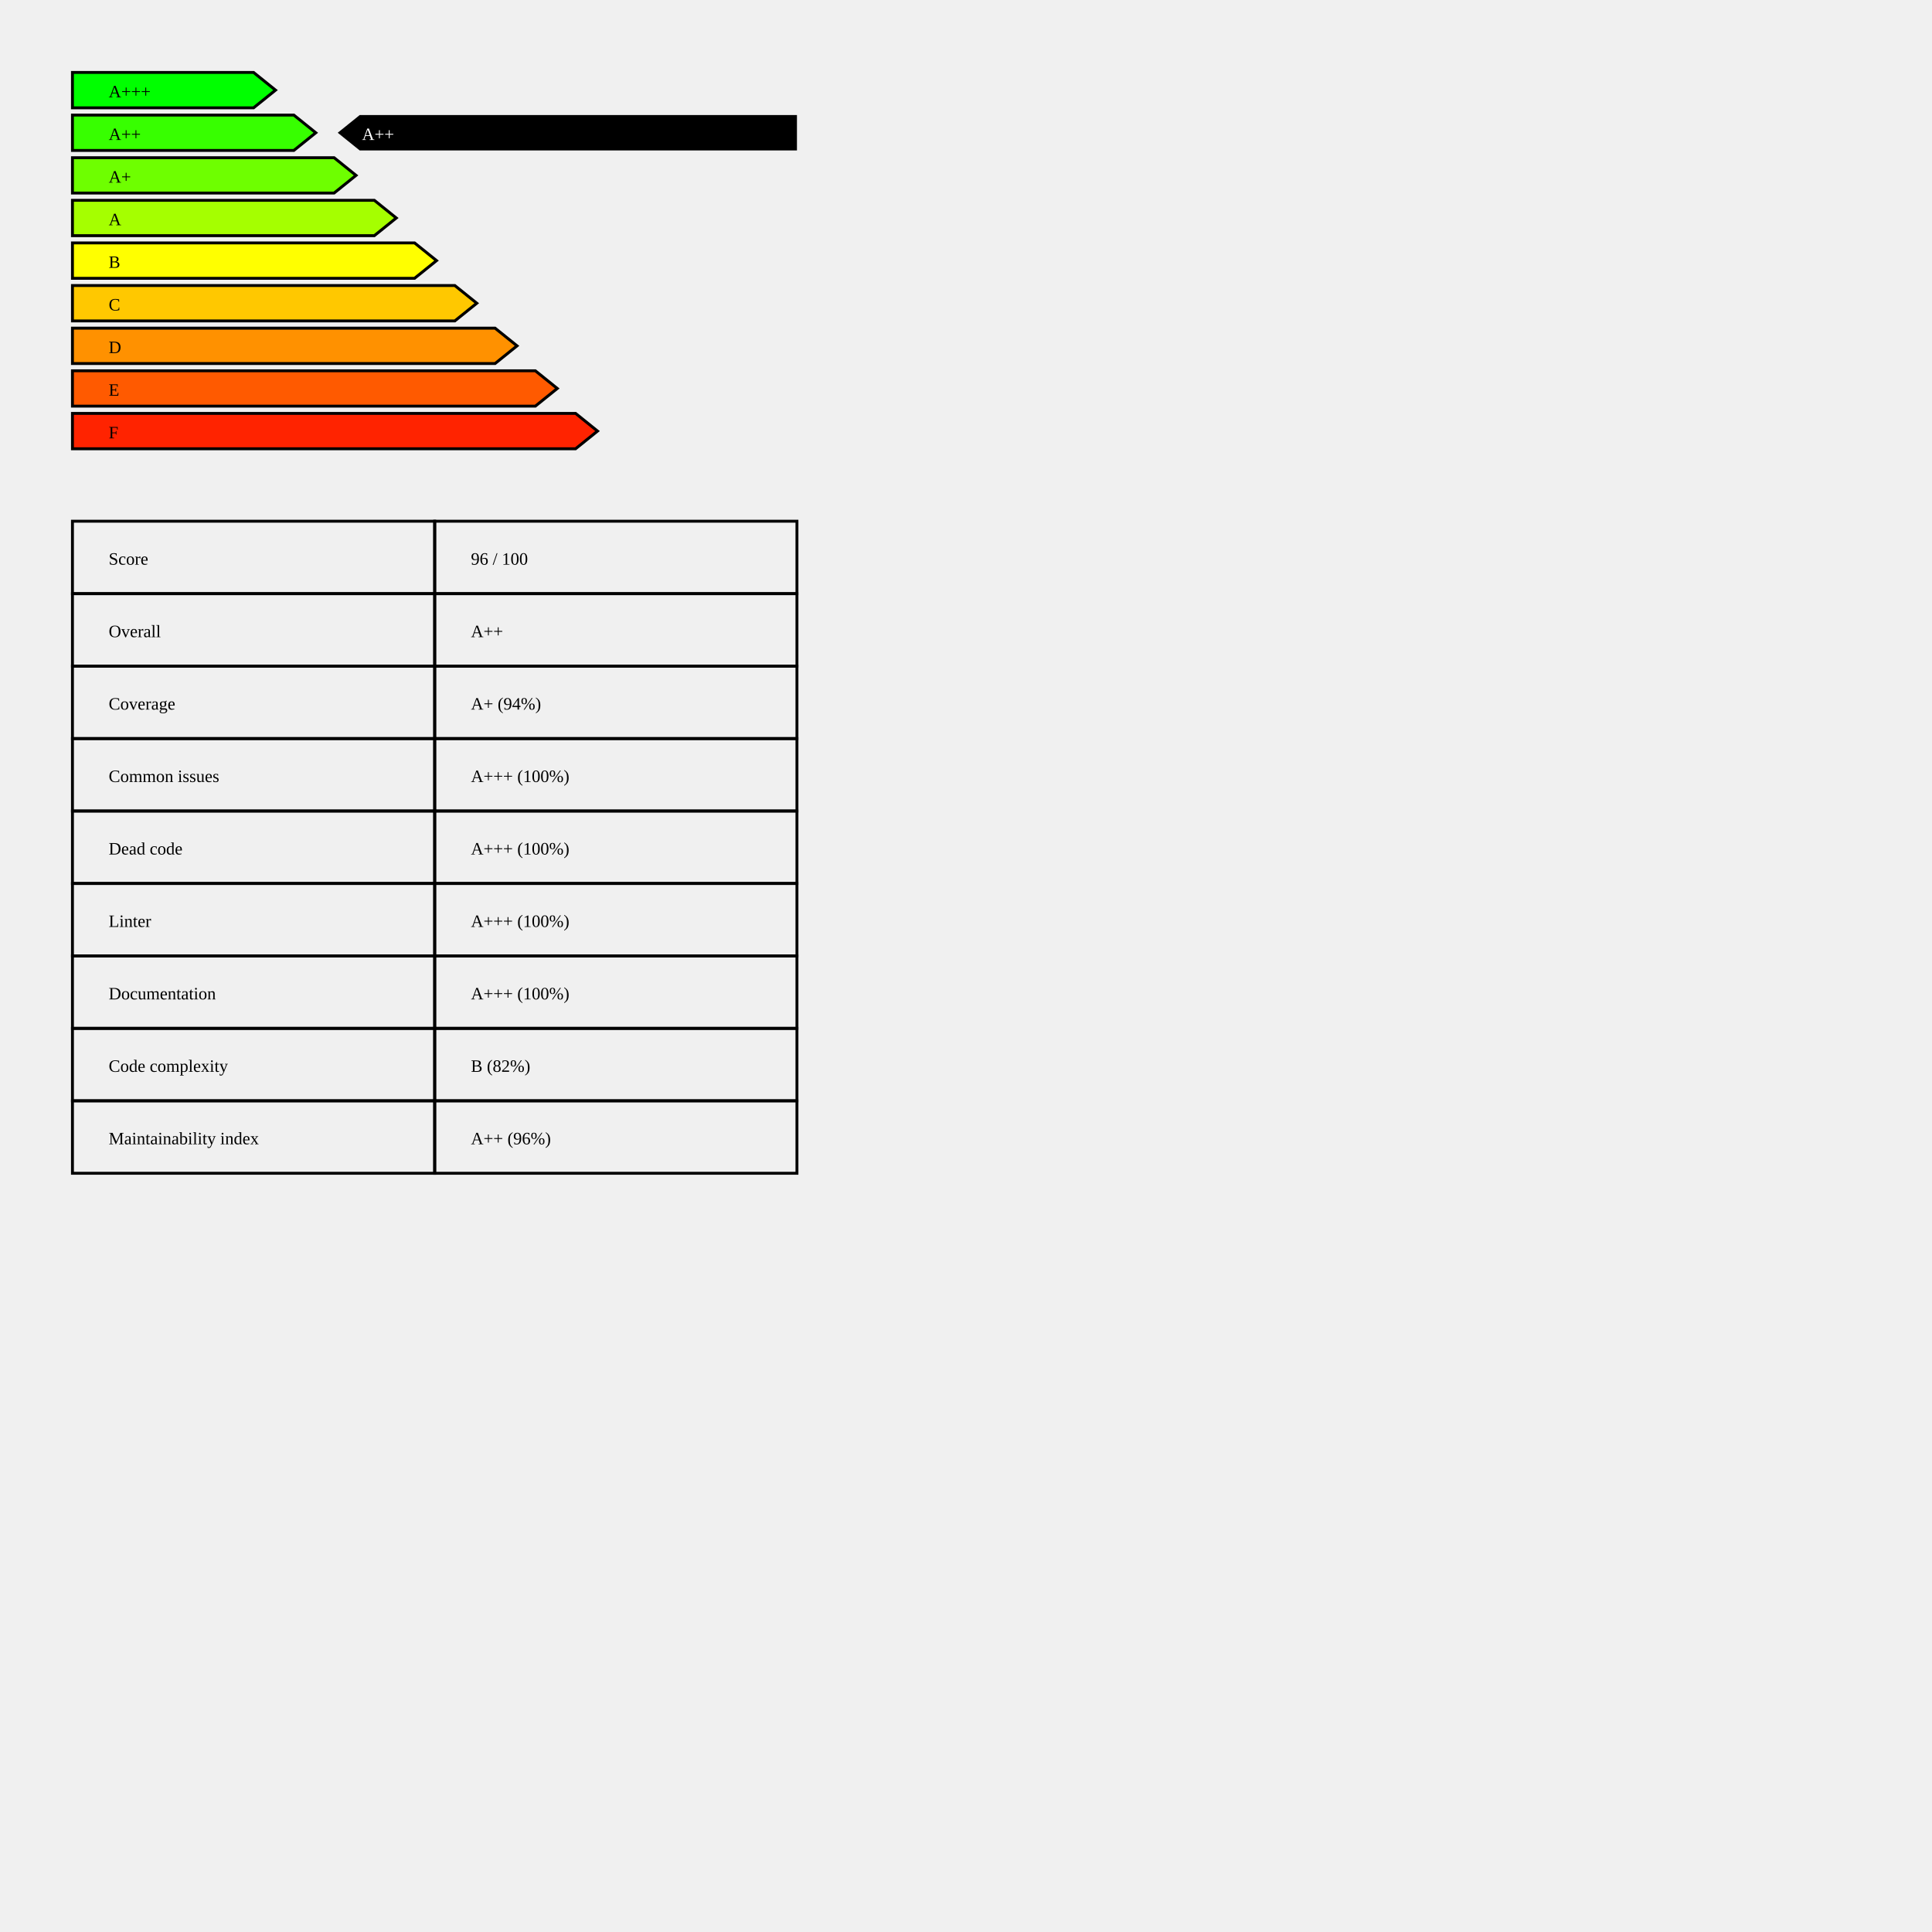
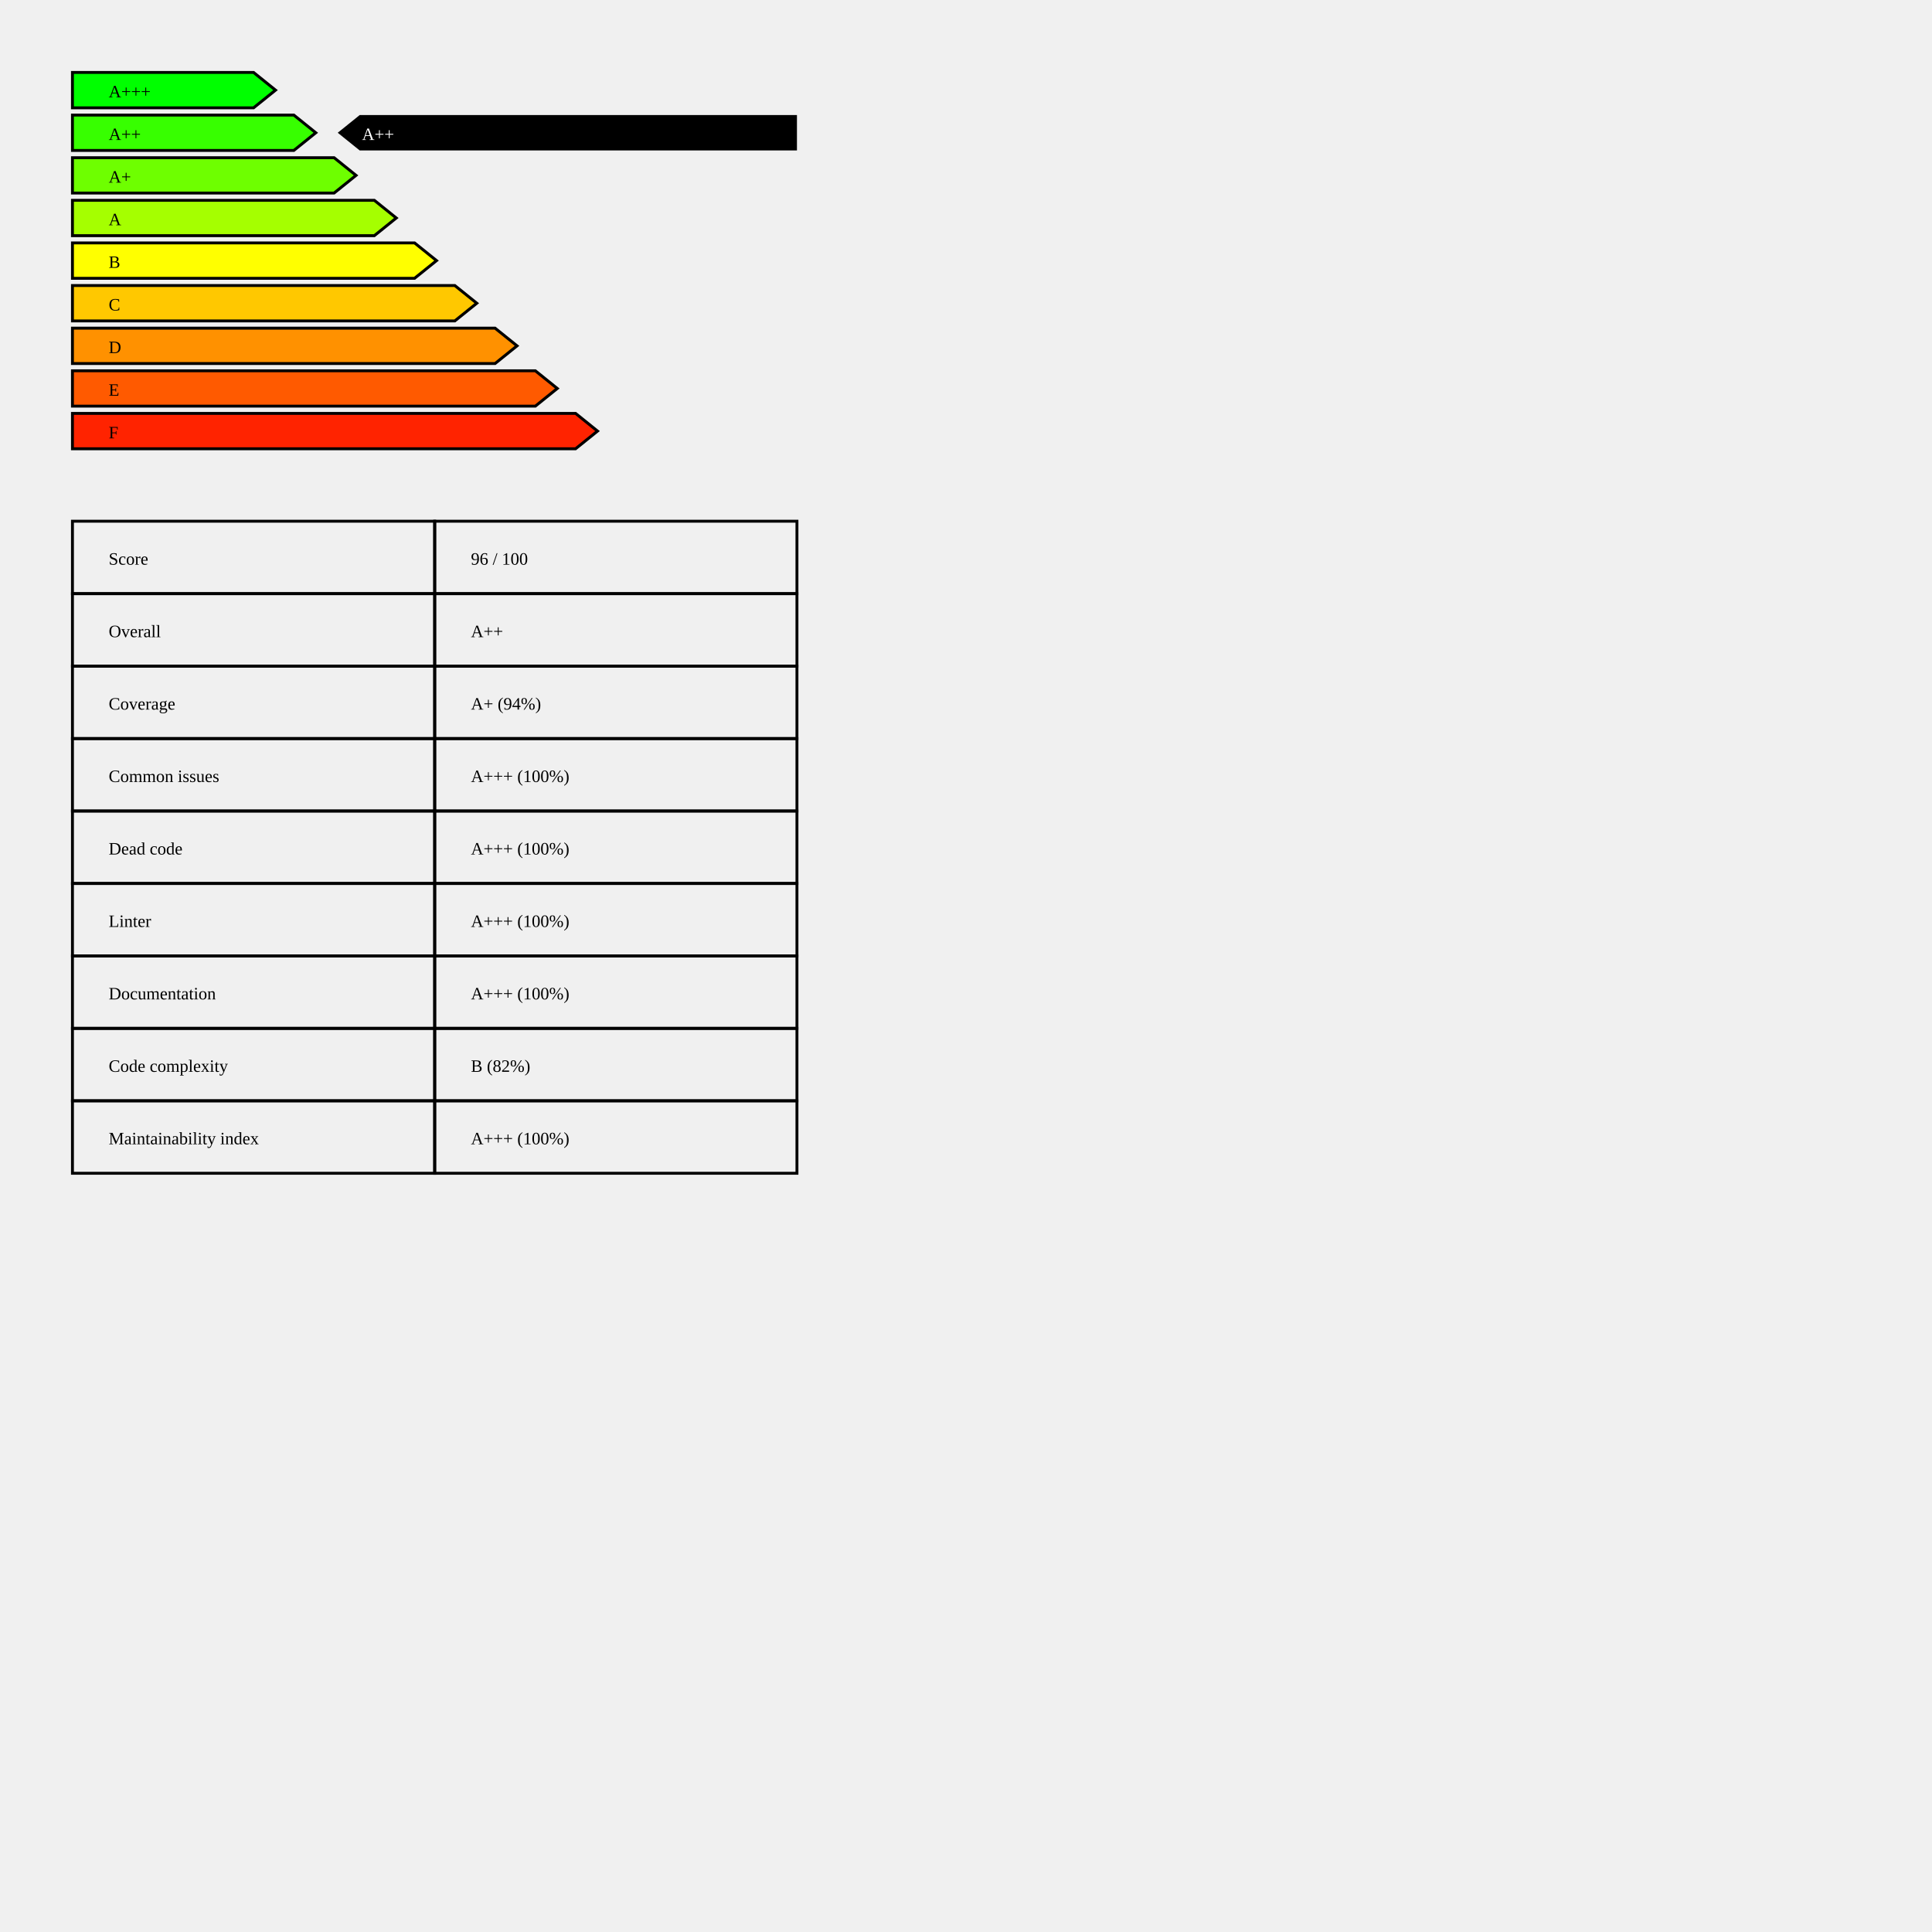
<svg xmlns="http://www.w3.org/2000/svg" baseProfile="full" height="1000pt" version="1.1" width="1000pt">
  <defs />
  <polygon points="50,50.0 175.0,50.0 190.152,62.206 175.0,74.412 50,74.412 50,50.0" style="fill:rgb(0 255 0);stroke:black;stroke-width:2;" />
  <text x="75.0" y="67.206">A+++</text>
  <polygon points="50,79.412 202.778,79.412 217.929,91.618 202.778,103.824 50,103.824 50,79.412" style="fill:rgb(55 255 0);stroke:black;stroke-width:2;" />
  <text x="75.0" y="96.618">A++</text>
  <polygon points="50,108.824 230.556,108.824 245.707,121.029 230.556,133.235 50,133.235 50,108.824" style="fill:rgb(110 255 0);stroke:black;stroke-width:2;" />
  <text x="75.0" y="126.029">A+</text>
  <polygon points="50,138.235 258.333,138.235 273.485,150.441 258.333,162.647 50,162.647 50,138.235" style="fill:rgb(165 255 0);stroke:black;stroke-width:2;" />
  <text x="75.0" y="155.441">A</text>
  <polygon points="50,167.647 286.111,167.647 301.263,179.853 286.111,192.059 50,192.059 50,167.647" style="fill:rgb(255 255 0);stroke:black;stroke-width:2;" />
  <text x="75.0" y="184.853">B</text>
  <polygon points="50,197.059 313.889,197.059 329.04,209.265 313.889,221.471 50,221.471 50,197.059" style="fill:rgb(255 200 0);stroke:black;stroke-width:2;" />
  <text x="75.0" y="214.265">C</text>
  <polygon points="50,226.471 341.667,226.471 356.818,238.676 341.667,250.882 50,250.882 50,226.471" style="fill:rgb(255 145 0);stroke:black;stroke-width:2;" />
  <text x="75.0" y="243.676">D</text>
  <polygon points="50,255.882 369.444,255.882 384.596,268.088 369.444,280.294 50,280.294 50,255.882" style="fill:rgb(255 90 0);stroke:black;stroke-width:2;" />
  <text x="75.0" y="273.088">E</text>
  <polygon points="50,285.294 397.222,285.294 412.374,297.5 397.222,309.706 50,309.706 50,285.294" style="fill:rgb(255 35 0);stroke:black;stroke-width:2;" />
  <text x="75.0" y="302.5">F</text>
  <polygon points="248.232,79.412 233.081,91.618 248.232,103.824 550,103.824 550,79.412" style="fill:black;" />
  <text fill="white" x="249.798" y="96.618">A++</text>
  <text x="75.0" y="389.706">Score</text>
  <text x="325.0" y="389.706">96 / 100</text>
  <polygon points="50,359.706 300,359.706 300,409.706 50,409.706 50,359.706" style="fill:none; stroke:black;stroke-width:2;" />
  <polygon points="300,359.706 550,359.706 550,409.706 300,409.706 300,359.706" style="fill:none; stroke:black;stroke-width:2;" />
  <text x="75.0" y="439.706">Overall</text>
  <text x="325.0" y="439.706">A++</text>
  <polygon points="50,409.706 300,409.706 300,459.706 50,459.706 50,409.706" style="fill:none; stroke:black;stroke-width:2;" />
  <polygon points="300,409.706 550,409.706 550,459.706 300,459.706 300,409.706" style="fill:none; stroke:black;stroke-width:2;" />
  <text x="75.0" y="489.706">Coverage</text>
  <text x="325.0" y="489.706">A+  (94%)</text>
  <polygon points="50,459.706 300,459.706 300,509.706 50,509.706 50,459.706" style="fill:none; stroke:black;stroke-width:2;" />
  <polygon points="300,459.706 550,459.706 550,509.706 300,509.706 300,459.706" style="fill:none; stroke:black;stroke-width:2;" />
  <text x="75.0" y="539.706">Common issues</text>
  <text x="325.0" y="539.706">A+++  (100%)</text>
  <polygon points="50,509.706 300,509.706 300,559.706 50,559.706 50,509.706" style="fill:none; stroke:black;stroke-width:2;" />
  <polygon points="300,509.706 550,509.706 550,559.706 300,559.706 300,509.706" style="fill:none; stroke:black;stroke-width:2;" />
  <text x="75.0" y="589.706">Dead code</text>
  <text x="325.0" y="589.706">A+++  (100%)</text>
  <polygon points="50,559.706 300,559.706 300,609.706 50,609.706 50,559.706" style="fill:none; stroke:black;stroke-width:2;" />
  <polygon points="300,559.706 550,559.706 550,609.706 300,609.706 300,559.706" style="fill:none; stroke:black;stroke-width:2;" />
  <text x="75.0" y="639.706">Linter</text>
  <text x="325.0" y="639.706">A+++  (100%)</text>
  <polygon points="50,609.706 300,609.706 300,659.706 50,659.706 50,609.706" style="fill:none; stroke:black;stroke-width:2;" />
  <polygon points="300,609.706 550,609.706 550,659.706 300,659.706 300,609.706" style="fill:none; stroke:black;stroke-width:2;" />
  <text x="75.0" y="689.706">Documentation</text>
  <text x="325.0" y="689.706">A+++  (100%)</text>
  <polygon points="50,659.706 300,659.706 300,709.706 50,709.706 50,659.706" style="fill:none; stroke:black;stroke-width:2;" />
  <polygon points="300,659.706 550,659.706 550,709.706 300,709.706 300,659.706" style="fill:none; stroke:black;stroke-width:2;" />
  <text x="75.0" y="739.706">Code complexity</text>
  <text x="325.0" y="739.706">B  (82%)</text>
  <polygon points="50,709.706 300,709.706 300,759.706 50,759.706 50,709.706" style="fill:none; stroke:black;stroke-width:2;" />
  <polygon points="300,709.706 550,709.706 550,759.706 300,759.706 300,709.706" style="fill:none; stroke:black;stroke-width:2;" />
  <text x="75.0" y="789.706">Maintainability index</text>
-   <text x="325.0" y="789.706">A++  (96%)</text>
+   <text x="325.0" y="789.706">A+++  (100%)</text>
  <polygon points="50,759.706 300,759.706 300,809.706 50,809.706 50,759.706" style="fill:none; stroke:black;stroke-width:2;" />
  <polygon points="300,759.706 550,759.706 550,809.706 300,809.706 300,759.706" style="fill:none; stroke:black;stroke-width:2;" />
</svg>
